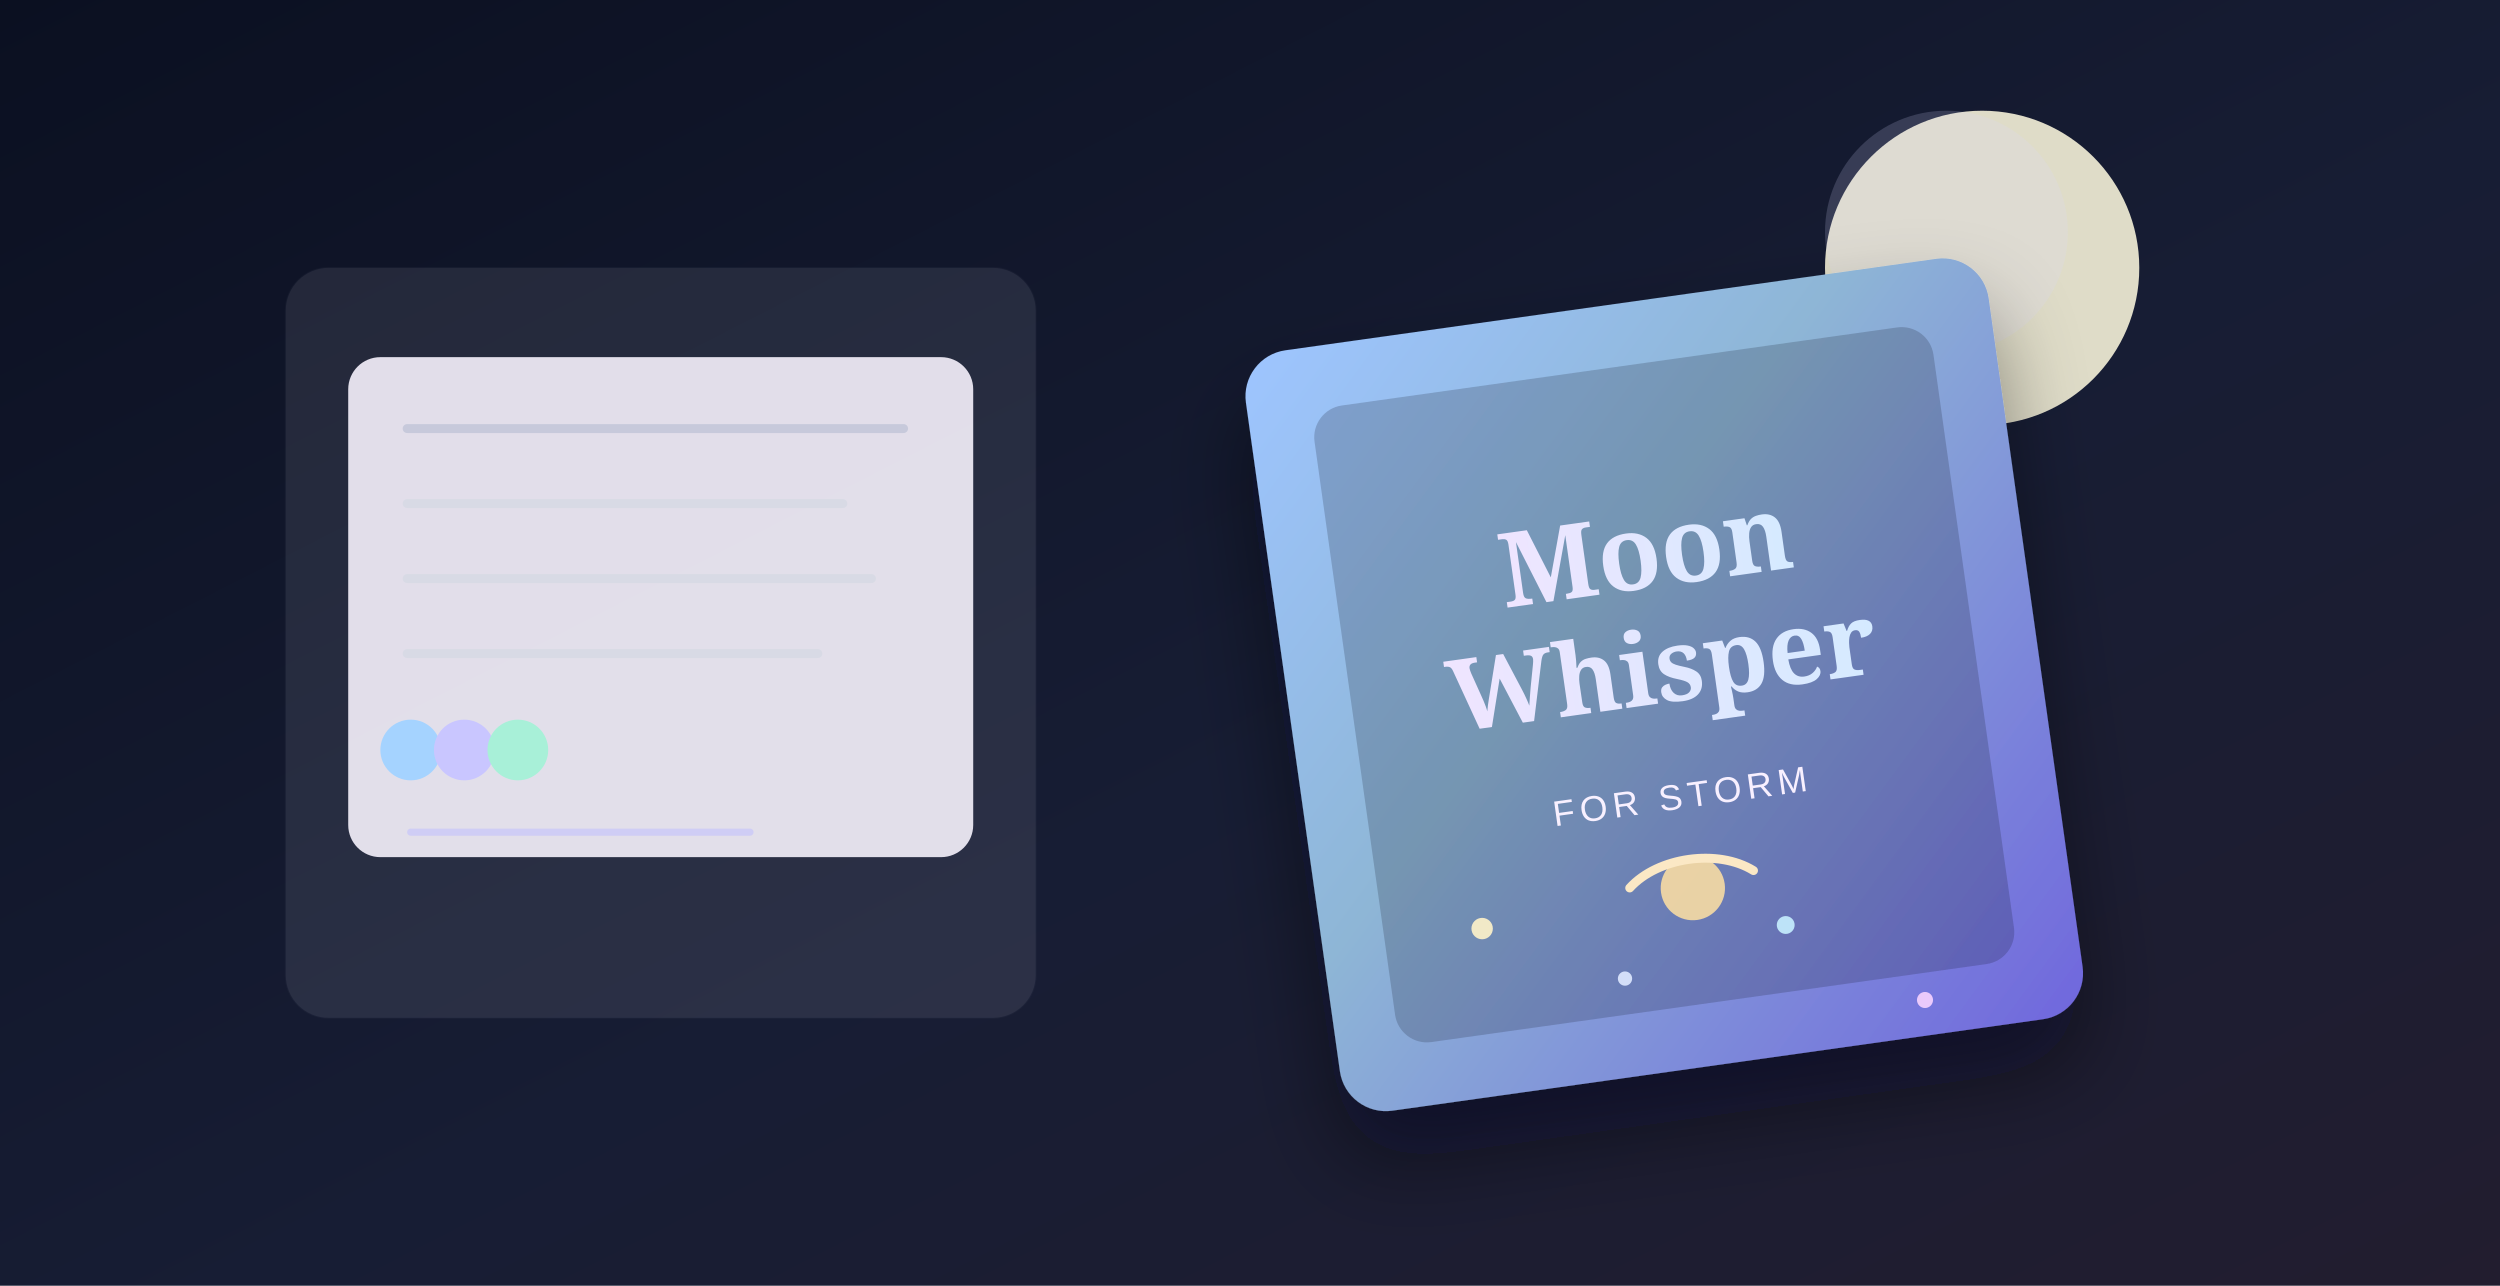
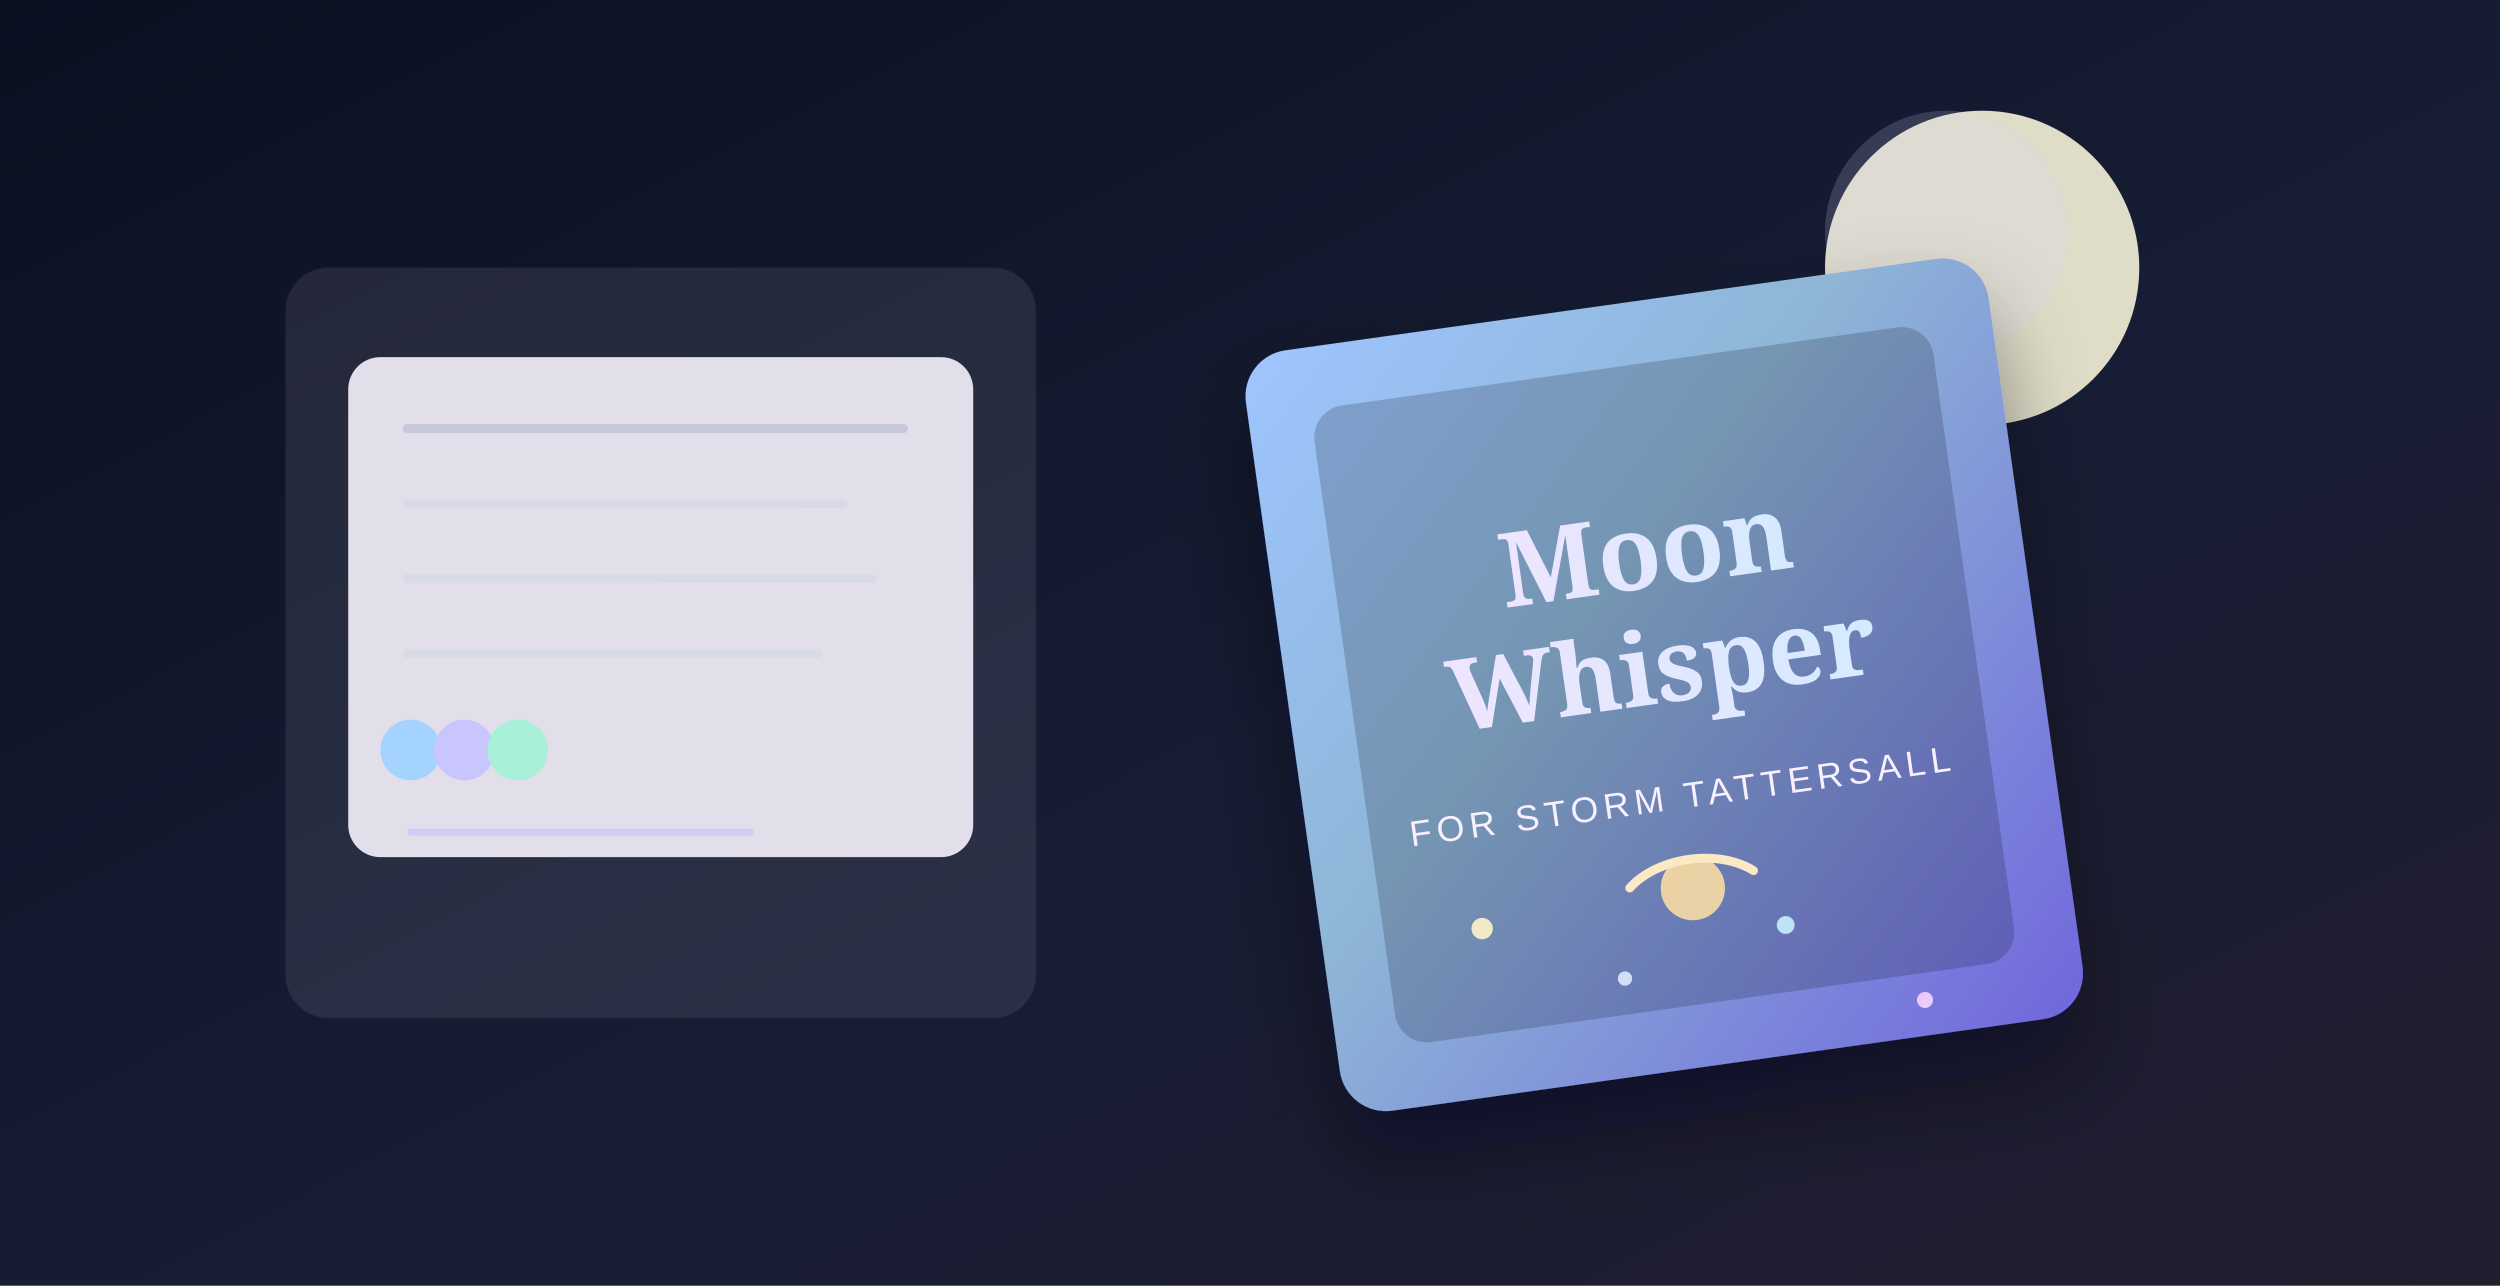
<svg xmlns="http://www.w3.org/2000/svg" width="1400" height="720" viewBox="0 0 1400 720" role="img" aria-labelledby="title desc">
  <defs>
    <linearGradient id="gradBg" x1="0%" x2="100%" y1="0%" y2="100%">
      <stop offset="0%" stop-color="#0b1021" />
      <stop offset="55%" stop-color="#171d34" />
      <stop offset="100%" stop-color="#221d2f" />
    </linearGradient>
    <linearGradient id="coverGrad" x1="0%" x2="100%" y1="0%" y2="100%">
      <stop offset="0%" stop-color="#9ec5ff" />
      <stop offset="40%" stop-color="#8eb6d6" />
      <stop offset="100%" stop-color="#7067dd" />
    </linearGradient>
    <linearGradient id="textGrad" x1="0%" x2="100%" y1="0%" y2="0%">
      <stop offset="0%" stop-color="#efe5ff" />
      <stop offset="100%" stop-color="#d5eaff" />
    </linearGradient>
    <filter id="shadow" x="-20%" y="-20%" width="140%" height="140%">
      <feDropShadow dx="0" dy="28" stdDeviation="24" flood-color="#0a0d18" flood-opacity="0.45" />
    </filter>
    <style>
      .float { animation: float 9s ease-in-out infinite; }
      .drift { animation: drift 12s ease-in-out infinite alternate; }
      @keyframes float {
        0%, 100% { transform: translateY(0px); }
        50% { transform: translateY(-10px); }
      }
      @keyframes drift {
        0% { transform: translateX(-8px); }
        100% { transform: translateX(8px); }
      }
    </style>
  </defs>
  <rect width="1400" height="720" fill="url(#gradBg)" />
  <circle cx="1110" cy="150" r="88" fill="#f5f1d8" opacity="0.9" />
  <circle cx="1090" cy="130" r="68" fill="#d7d8ff" opacity="0.18" />
  <g class="drift">
    <rect x="160" y="150" width="420" height="420" rx="24" fill="#f6f3fd" opacity="0.09" stroke="#dfe6ff" stroke-opacity="0.26" />
    <rect x="195" y="200" width="350" height="280" rx="18" fill="#f2eef9" opacity="0.92" />
    <path d="M228 240 h278" stroke="#c7c9db" stroke-width="5" stroke-linecap="round" />
    <path d="M228 282 h244" stroke="#d8dae5" stroke-width="5" stroke-linecap="round" />
    <path d="M228 324 h260" stroke="#d8dae5" stroke-width="5" stroke-linecap="round" />
    <path d="M228 366 h230" stroke="#d8dae5" stroke-width="5" stroke-linecap="round" />
    <circle cx="230" cy="420" r="17" fill="#a5d3ff" />
    <circle cx="260" cy="420" r="17" fill="#c9c6ff" />
    <circle cx="290" cy="420" r="17" fill="#a8f0d8" />
    <path d="M230 466 h190" stroke="#cfcdf5" stroke-width="4" stroke-linecap="round" />
  </g>
  <g class="float" filter="url(#shadow)">
    <g transform="translate(720 170) rotate(-8 200 200)">
      <rect x="0" y="0" width="420" height="430" rx="26" fill="url(#coverGrad)" />
      <rect x="35" y="35" width="350" height="360" rx="18" fill="#0e1323" opacity="0.2" />
      <text x="210" y="160" fill="url(#textGrad)" font-family="Georgia, serif" font-size="58" font-weight="700" text-anchor="middle">Moon</text>
      <text x="210" y="225" fill="url(#textGrad)" font-family="Georgia, serif" font-size="56" font-weight="700" text-anchor="middle">Whisper</text>
-       <text x="210" y="285" fill="#f8f0ff" font-size="20" font-family="Arial, sans-serif" letter-spacing="3" text-anchor="middle">FOR STORM</text>
+       <text x="210" y="285" fill="#f8f0ff" font-size="20" font-family="Arial, sans-serif" letter-spacing="3" text-anchor="middle">FOR STORM TATTERSALL</text>
      <circle cx="210" cy="330" r="18" fill="#f7dca3" opacity="0.9" />
      <path d="M175 325 C 193 310, 227 310, 245 325" stroke="#fbe8c5" stroke-width="5" fill="none" stroke-linecap="round" />
    </g>
  </g>
  <g opacity="0.9">
    <circle cx="830" cy="520" r="6" fill="#fff3c9" />
    <circle cx="910" cy="548" r="4" fill="#dfe9ff" />
    <circle cx="1000" cy="518" r="5" fill="#c7f0ff" />
    <circle cx="1078" cy="560" r="4.5" fill="#f7d3ff" />
  </g>
</svg>
